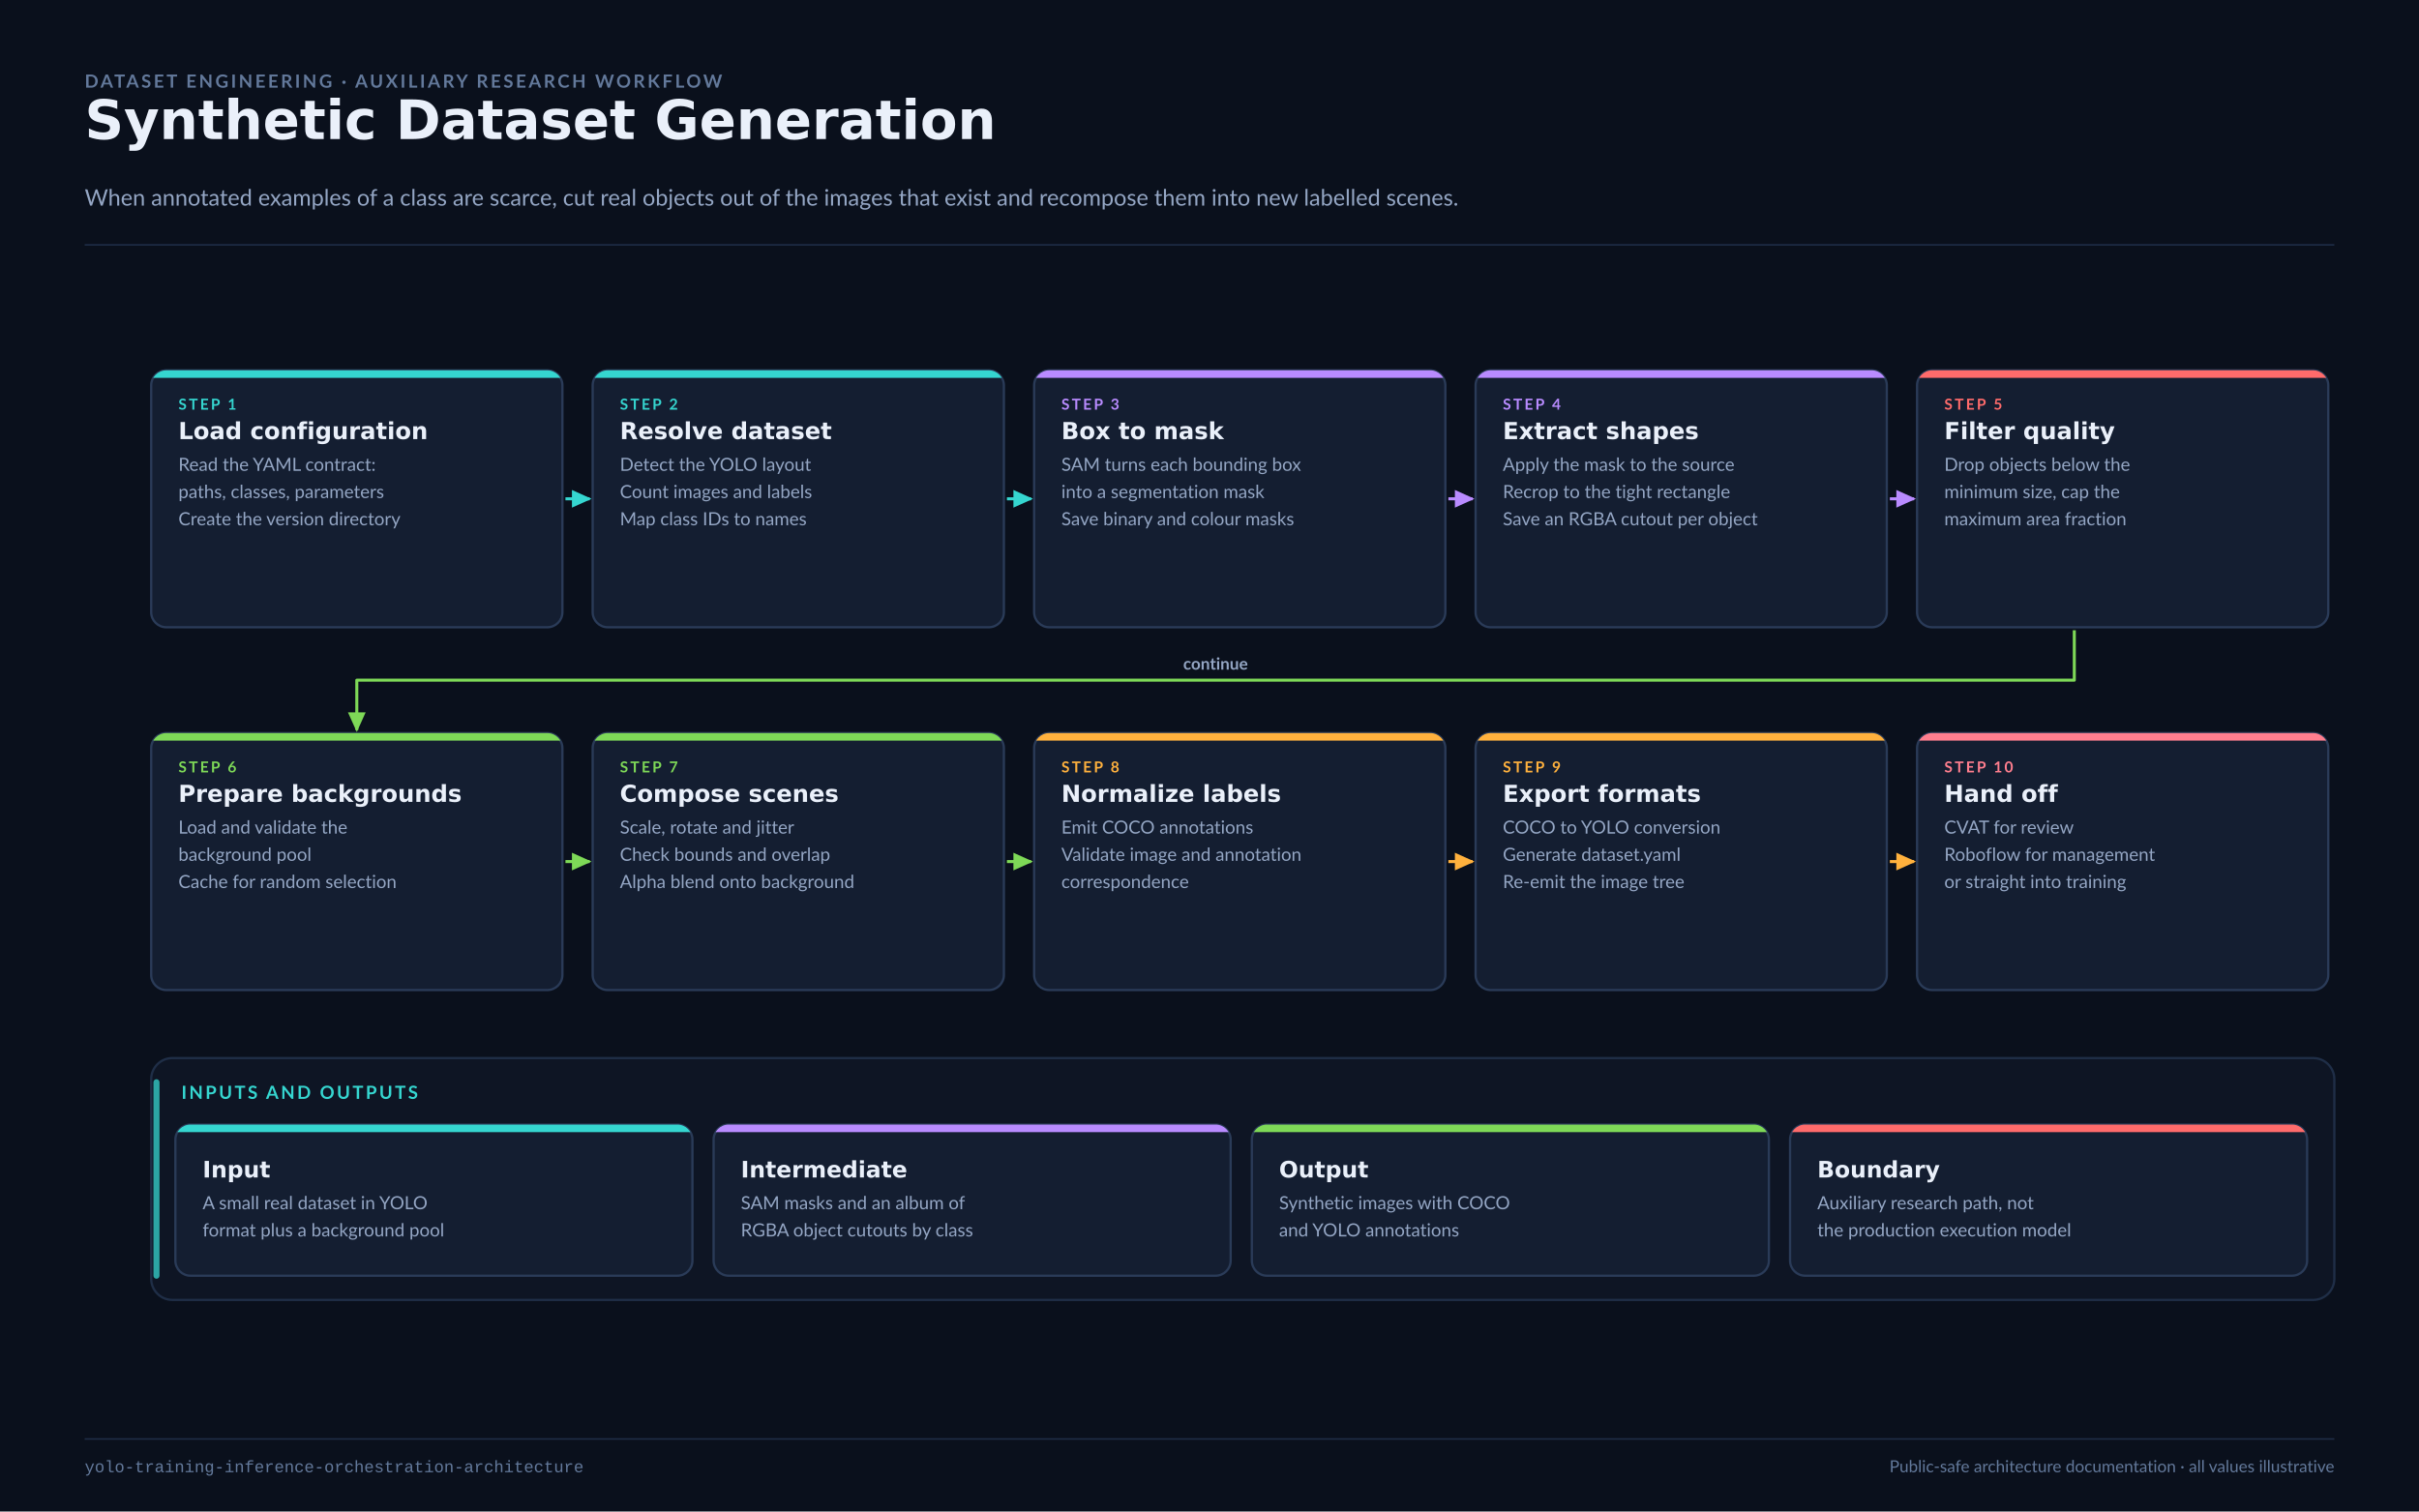
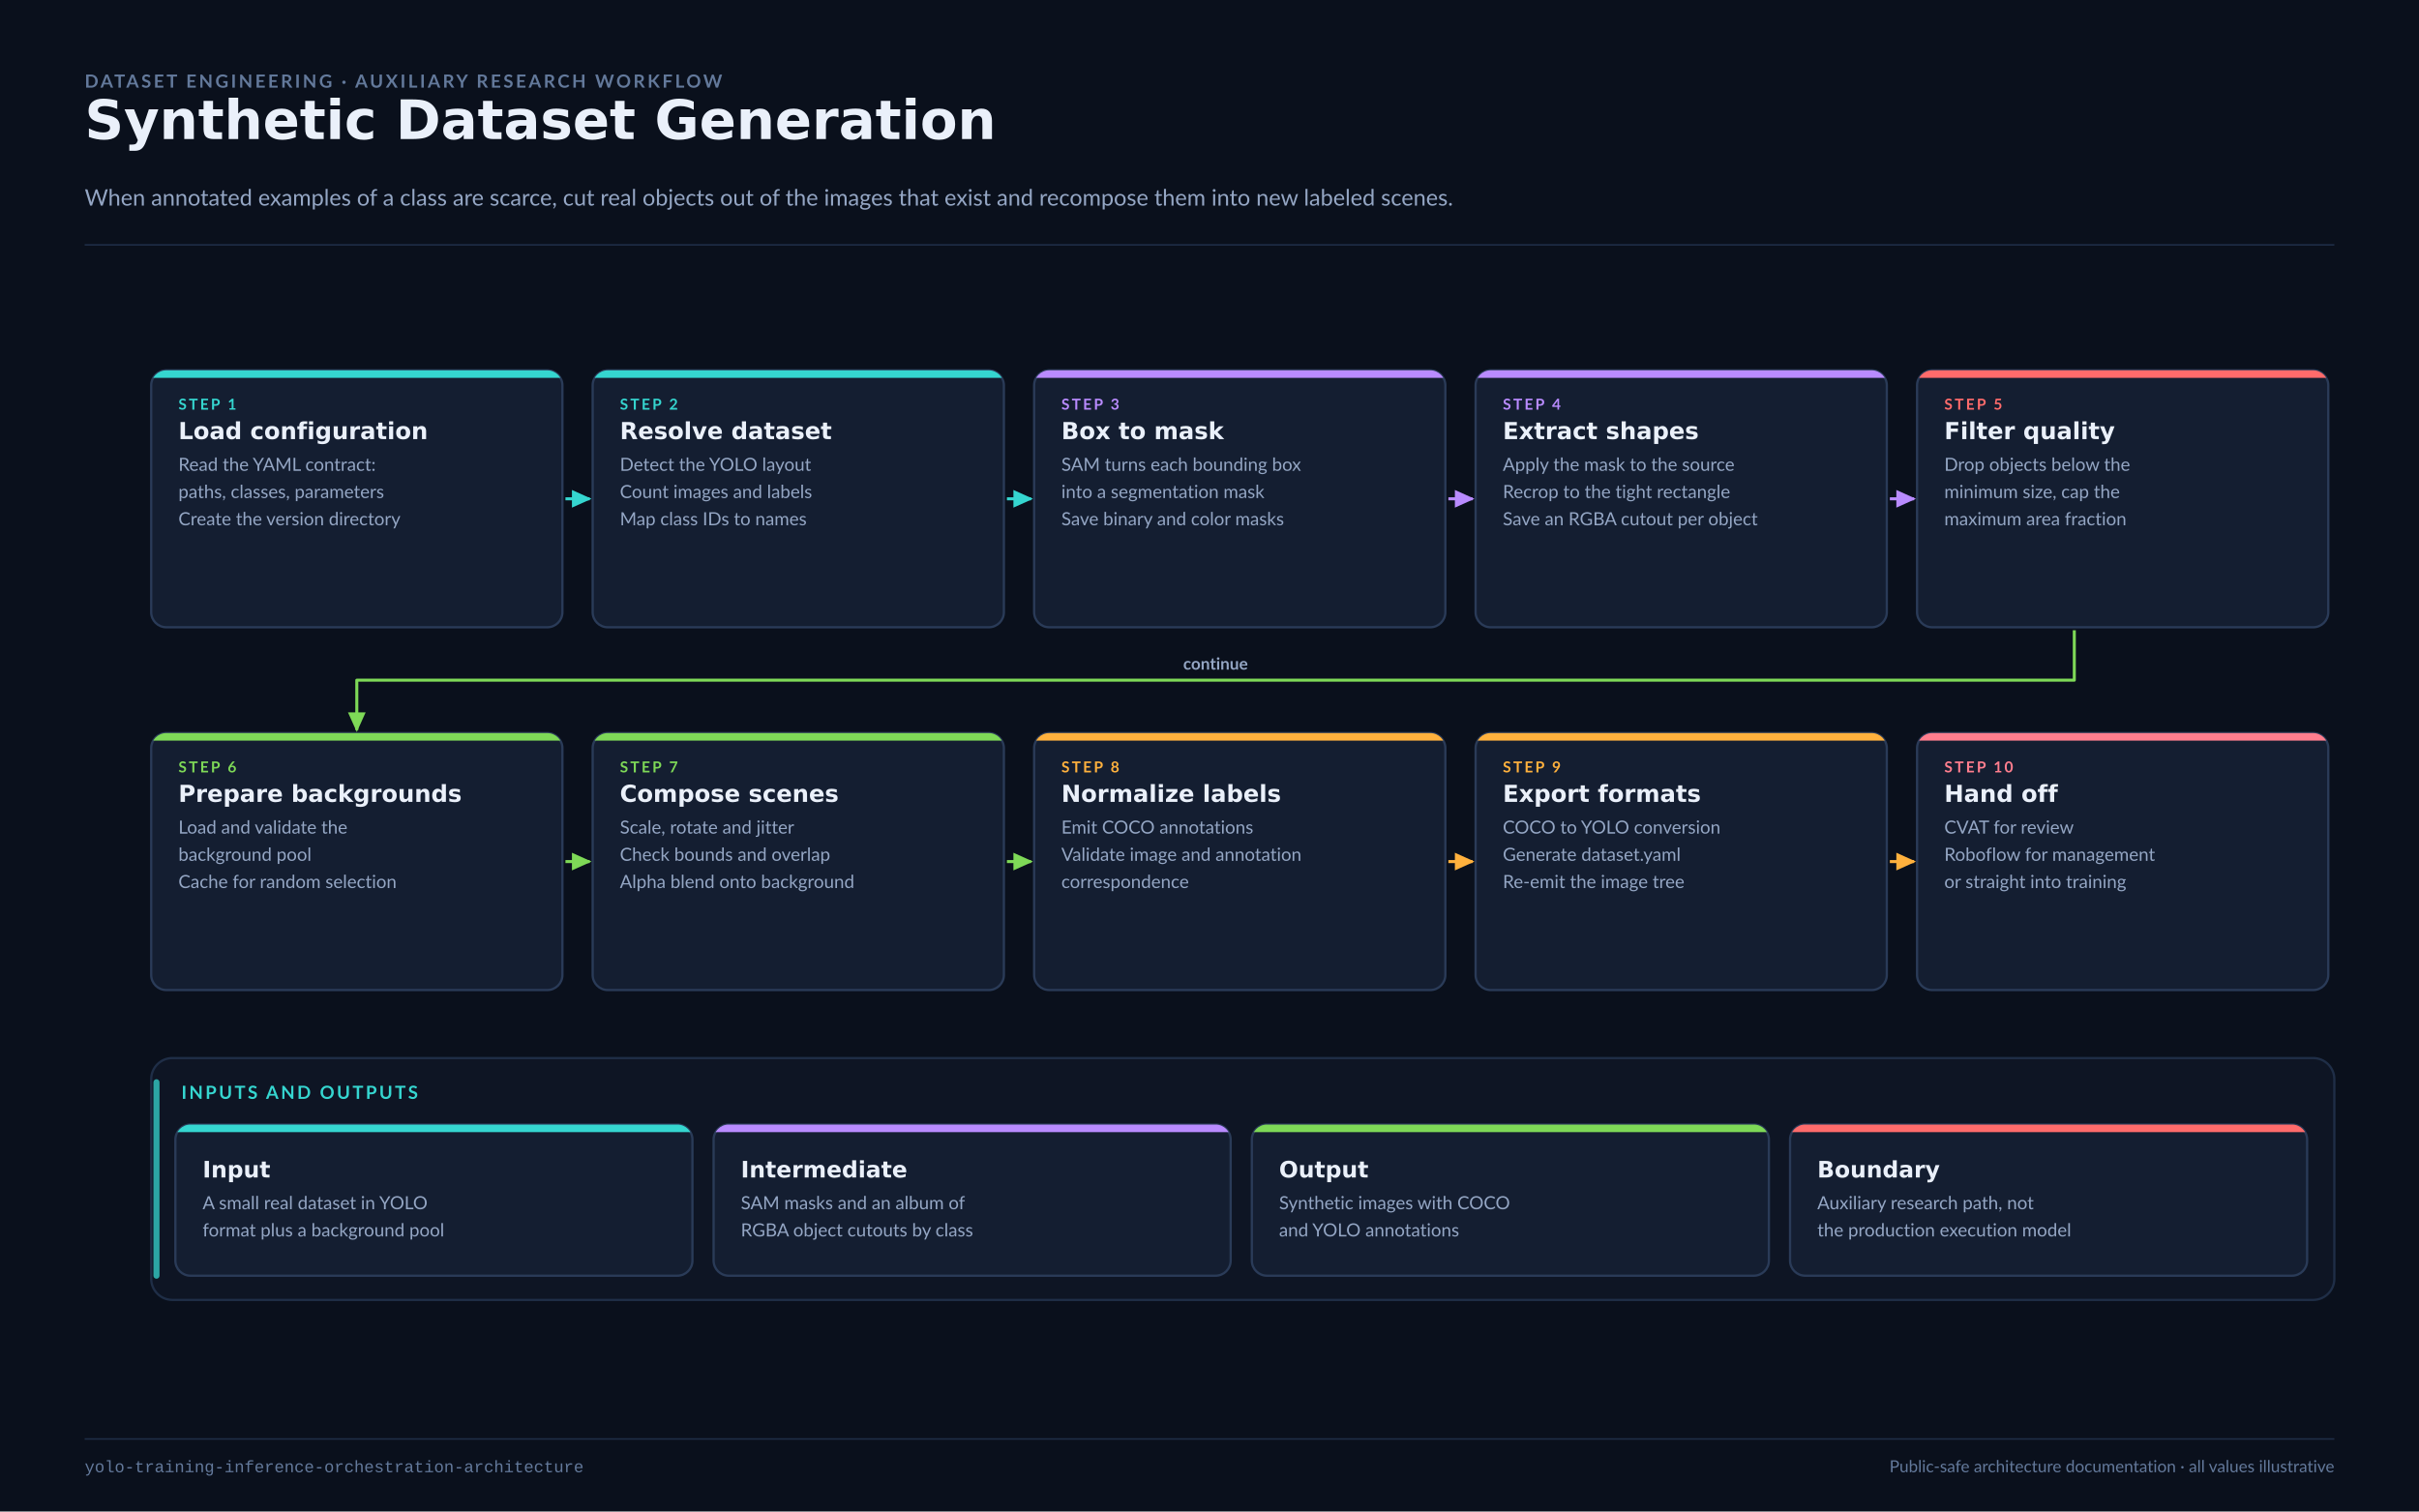
<svg xmlns="http://www.w3.org/2000/svg" width="1600" height="1000" viewBox="0 0 1600 1000">
  <defs>
    <marker id="a-m1F2E47" viewBox="0 0 10 10" refX="9" refY="5" markerWidth="6.5" markerHeight="6.5" orient="auto-start-reverse">
      <path d="M0,0.5 L10,5 L0,9.5 z" fill="#1F2E47" />
    </marker>
    <marker id="a-m35D6D0" viewBox="0 0 10 10" refX="9" refY="5" markerWidth="6.5" markerHeight="6.5" orient="auto-start-reverse">
      <path d="M0,0.5 L10,5 L0,9.5 z" fill="#35D6D0" />
    </marker>
    <marker id="a-m4FA8FF" viewBox="0 0 10 10" refX="9" refY="5" markerWidth="6.5" markerHeight="6.5" orient="auto-start-reverse">
      <path d="M0,0.5 L10,5 L0,9.5 z" fill="#4FA8FF" />
    </marker>
    <marker id="a-m63799B" viewBox="0 0 10 10" refX="9" refY="5" markerWidth="6.5" markerHeight="6.5" orient="auto-start-reverse">
      <path d="M0,0.5 L10,5 L0,9.5 z" fill="#63799B" />
    </marker>
    <marker id="a-m7ED957" viewBox="0 0 10 10" refX="9" refY="5" markerWidth="6.5" markerHeight="6.5" orient="auto-start-reverse">
      <path d="M0,0.5 L10,5 L0,9.5 z" fill="#7ED957" />
    </marker>
    <marker id="a-m94A6C4" viewBox="0 0 10 10" refX="9" refY="5" markerWidth="6.5" markerHeight="6.5" orient="auto-start-reverse">
      <path d="M0,0.5 L10,5 L0,9.5 z" fill="#94A6C4" />
    </marker>
    <marker id="a-mB98BFF" viewBox="0 0 10 10" refX="9" refY="5" markerWidth="6.5" markerHeight="6.5" orient="auto-start-reverse">
      <path d="M0,0.5 L10,5 L0,9.5 z" fill="#B98BFF" />
    </marker>
    <marker id="a-mEAF0FA" viewBox="0 0 10 10" refX="9" refY="5" markerWidth="6.5" markerHeight="6.5" orient="auto-start-reverse">
      <path d="M0,0.5 L10,5 L0,9.5 z" fill="#EAF0FA" />
    </marker>
    <marker id="a-mFF6B6B" viewBox="0 0 10 10" refX="9" refY="5" markerWidth="6.5" markerHeight="6.5" orient="auto-start-reverse">
      <path d="M0,0.5 L10,5 L0,9.5 z" fill="#FF6B6B" />
    </marker>
    <marker id="a-mFF7E8E" viewBox="0 0 10 10" refX="9" refY="5" markerWidth="6.5" markerHeight="6.5" orient="auto-start-reverse">
      <path d="M0,0.5 L10,5 L0,9.5 z" fill="#FF7E8E" />
    </marker>
    <marker id="a-mFFB13D" viewBox="0 0 10 10" refX="9" refY="5" markerWidth="6.5" markerHeight="6.5" orient="auto-start-reverse">
      <path d="M0,0.5 L10,5 L0,9.5 z" fill="#FFB13D" />
    </marker>
    <linearGradient id="glow" x1="0" y1="0" x2="0" y2="1">
      <stop offset="0" stop-color="#16233A" />
      <stop offset="1" stop-color="#0C1322" />
    </linearGradient>
  </defs>
  <rect width="1600" height="1000" fill="#0A101C" />
  <text x="56" y="58" font-family="Lato, 'DejaVu Sans', sans-serif" font-size="12" font-weight="700" fill="#63799B" text-anchor="start" letter-spacing="1.6">DATASET ENGINEERING · AUXILIARY RESEARCH WORKFLOW</text>
  <text x="56" y="92" font-family="Montserrat, 'DejaVu Sans', sans-serif" font-size="36" font-weight="700" fill="#EAF0FA" text-anchor="start">Synthetic Dataset Generation</text>
-   <text x="56" y="136" font-family="Lato, 'DejaVu Sans', sans-serif" font-size="15" font-weight="400" fill="#94A6C4" text-anchor="start">When annotated examples of a class are scarce, cut real objects out of the images that exist and recompose them into new labelled scenes.</text>
+   <text x="56" y="136" font-family="Lato, 'DejaVu Sans', sans-serif" font-size="15" font-weight="400" fill="#94A6C4" text-anchor="start">When annotated examples of a class are scarce, cut real objects out of the images that exist and recompose them into new labeled scenes.</text>
  <line x1="56" y1="162" x2="1544" y2="162" stroke="#1F2E47" stroke-width="1" />
  <rect x="100" y="245" width="272" height="170" rx="10" fill="#141E31" stroke="#2A3B58" stroke-width="1.5" />
  <clipPath id="clip44">
    <rect x="100" y="245" width="272" height="170" rx="10" />
  </clipPath>
  <g clip-path="url(#clip44)">
    <rect x="100" y="245" width="272" height="5" fill="#35D6D0" />
  </g>
  <text x="118" y="271" font-family="Lato, 'DejaVu Sans', sans-serif" font-size="10" font-weight="700" fill="#35D6D0" text-anchor="start" letter-spacing="1.4">STEP 1</text>
  <text x="118" y="290.5" font-family="Montserrat, 'DejaVu Sans', sans-serif" font-size="15.5" font-weight="600" fill="#EAF0FA" text-anchor="start">Load configuration</text>
  <text x="118" y="311.5" font-family="Lato, 'DejaVu Sans', sans-serif" font-size="12" font-weight="400" fill="#94A6C4" text-anchor="start">Read the YAML contract:</text>
  <text x="118" y="329.5" font-family="Lato, 'DejaVu Sans', sans-serif" font-size="12" font-weight="400" fill="#94A6C4" text-anchor="start">paths, classes, parameters</text>
  <text x="118" y="347.5" font-family="Lato, 'DejaVu Sans', sans-serif" font-size="12" font-weight="400" fill="#94A6C4" text-anchor="start">Create the version directory</text>
  <polyline points="374,330 390,330" fill="none" stroke="#35D6D0" stroke-width="2" stroke-linejoin="round" marker-end="url(#a-m35D6D0)" />
  <rect x="392" y="245" width="272" height="170" rx="10" fill="#141E31" stroke="#2A3B58" stroke-width="1.5" />
  <clipPath id="clip45">
    <rect x="392" y="245" width="272" height="170" rx="10" />
  </clipPath>
  <g clip-path="url(#clip45)">
    <rect x="392" y="245" width="272" height="5" fill="#35D6D0" />
  </g>
  <text x="410" y="271" font-family="Lato, 'DejaVu Sans', sans-serif" font-size="10" font-weight="700" fill="#35D6D0" text-anchor="start" letter-spacing="1.4">STEP 2</text>
  <text x="410" y="290.5" font-family="Montserrat, 'DejaVu Sans', sans-serif" font-size="15.5" font-weight="600" fill="#EAF0FA" text-anchor="start">Resolve dataset</text>
  <text x="410" y="311.5" font-family="Lato, 'DejaVu Sans', sans-serif" font-size="12" font-weight="400" fill="#94A6C4" text-anchor="start">Detect the YOLO layout</text>
  <text x="410" y="329.5" font-family="Lato, 'DejaVu Sans', sans-serif" font-size="12" font-weight="400" fill="#94A6C4" text-anchor="start">Count images and labels</text>
  <text x="410" y="347.5" font-family="Lato, 'DejaVu Sans', sans-serif" font-size="12" font-weight="400" fill="#94A6C4" text-anchor="start">Map class IDs to names</text>
  <polyline points="666,330 682,330" fill="none" stroke="#35D6D0" stroke-width="2" stroke-linejoin="round" marker-end="url(#a-m35D6D0)" />
  <rect x="684" y="245" width="272" height="170" rx="10" fill="#141E31" stroke="#2A3B58" stroke-width="1.5" />
  <clipPath id="clip46">
    <rect x="684" y="245" width="272" height="170" rx="10" />
  </clipPath>
  <g clip-path="url(#clip46)">
    <rect x="684" y="245" width="272" height="5" fill="#B98BFF" />
  </g>
  <text x="702" y="271" font-family="Lato, 'DejaVu Sans', sans-serif" font-size="10" font-weight="700" fill="#B98BFF" text-anchor="start" letter-spacing="1.4">STEP 3</text>
  <text x="702" y="290.5" font-family="Montserrat, 'DejaVu Sans', sans-serif" font-size="15.5" font-weight="600" fill="#EAF0FA" text-anchor="start">Box to mask</text>
  <text x="702" y="311.5" font-family="Lato, 'DejaVu Sans', sans-serif" font-size="12" font-weight="400" fill="#94A6C4" text-anchor="start">SAM turns each bounding box</text>
  <text x="702" y="329.5" font-family="Lato, 'DejaVu Sans', sans-serif" font-size="12" font-weight="400" fill="#94A6C4" text-anchor="start">into a segmentation mask</text>
-   <text x="702" y="347.5" font-family="Lato, 'DejaVu Sans', sans-serif" font-size="12" font-weight="400" fill="#94A6C4" text-anchor="start">Save binary and colour masks</text>
+   <text x="702" y="347.5" font-family="Lato, 'DejaVu Sans', sans-serif" font-size="12" font-weight="400" fill="#94A6C4" text-anchor="start">Save binary and color masks</text>
  <polyline points="958,330 974,330" fill="none" stroke="#B98BFF" stroke-width="2" stroke-linejoin="round" marker-end="url(#a-mB98BFF)" />
  <rect x="976" y="245" width="272" height="170" rx="10" fill="#141E31" stroke="#2A3B58" stroke-width="1.5" />
  <clipPath id="clip47">
    <rect x="976" y="245" width="272" height="170" rx="10" />
  </clipPath>
  <g clip-path="url(#clip47)">
    <rect x="976" y="245" width="272" height="5" fill="#B98BFF" />
  </g>
  <text x="994" y="271" font-family="Lato, 'DejaVu Sans', sans-serif" font-size="10" font-weight="700" fill="#B98BFF" text-anchor="start" letter-spacing="1.4">STEP 4</text>
  <text x="994" y="290.5" font-family="Montserrat, 'DejaVu Sans', sans-serif" font-size="15.5" font-weight="600" fill="#EAF0FA" text-anchor="start">Extract shapes</text>
  <text x="994" y="311.5" font-family="Lato, 'DejaVu Sans', sans-serif" font-size="12" font-weight="400" fill="#94A6C4" text-anchor="start">Apply the mask to the source</text>
  <text x="994" y="329.5" font-family="Lato, 'DejaVu Sans', sans-serif" font-size="12" font-weight="400" fill="#94A6C4" text-anchor="start">Recrop to the tight rectangle</text>
  <text x="994" y="347.5" font-family="Lato, 'DejaVu Sans', sans-serif" font-size="12" font-weight="400" fill="#94A6C4" text-anchor="start">Save an RGBA cutout per object</text>
  <polyline points="1250,330 1266,330" fill="none" stroke="#B98BFF" stroke-width="2" stroke-linejoin="round" marker-end="url(#a-mB98BFF)" />
  <rect x="1268" y="245" width="272" height="170" rx="10" fill="#141E31" stroke="#2A3B58" stroke-width="1.5" />
  <clipPath id="clip48">
    <rect x="1268" y="245" width="272" height="170" rx="10" />
  </clipPath>
  <g clip-path="url(#clip48)">
    <rect x="1268" y="245" width="272" height="5" fill="#FF6B6B" />
  </g>
  <text x="1286" y="271" font-family="Lato, 'DejaVu Sans', sans-serif" font-size="10" font-weight="700" fill="#FF6B6B" text-anchor="start" letter-spacing="1.4">STEP 5</text>
  <text x="1286" y="290.5" font-family="Montserrat, 'DejaVu Sans', sans-serif" font-size="15.5" font-weight="600" fill="#EAF0FA" text-anchor="start">Filter quality</text>
  <text x="1286" y="311.5" font-family="Lato, 'DejaVu Sans', sans-serif" font-size="12" font-weight="400" fill="#94A6C4" text-anchor="start">Drop objects below the</text>
  <text x="1286" y="329.5" font-family="Lato, 'DejaVu Sans', sans-serif" font-size="12" font-weight="400" fill="#94A6C4" text-anchor="start">minimum size, cap the</text>
  <text x="1286" y="347.5" font-family="Lato, 'DejaVu Sans', sans-serif" font-size="12" font-weight="400" fill="#94A6C4" text-anchor="start">maximum area fraction</text>
  <rect x="100" y="485" width="272" height="170" rx="10" fill="#141E31" stroke="#2A3B58" stroke-width="1.5" />
  <clipPath id="clip49">
    <rect x="100" y="485" width="272" height="170" rx="10" />
  </clipPath>
  <g clip-path="url(#clip49)">
    <rect x="100" y="485" width="272" height="5" fill="#7ED957" />
  </g>
  <text x="118" y="511" font-family="Lato, 'DejaVu Sans', sans-serif" font-size="10" font-weight="700" fill="#7ED957" text-anchor="start" letter-spacing="1.4">STEP 6</text>
  <text x="118" y="530.5" font-family="Montserrat, 'DejaVu Sans', sans-serif" font-size="15.5" font-weight="600" fill="#EAF0FA" text-anchor="start">Prepare backgrounds</text>
  <text x="118" y="551.5" font-family="Lato, 'DejaVu Sans', sans-serif" font-size="12" font-weight="400" fill="#94A6C4" text-anchor="start">Load and validate the</text>
  <text x="118" y="569.5" font-family="Lato, 'DejaVu Sans', sans-serif" font-size="12" font-weight="400" fill="#94A6C4" text-anchor="start">background pool</text>
  <text x="118" y="587.5" font-family="Lato, 'DejaVu Sans', sans-serif" font-size="12" font-weight="400" fill="#94A6C4" text-anchor="start">Cache for random selection</text>
  <polyline points="374,570 390,570" fill="none" stroke="#7ED957" stroke-width="2" stroke-linejoin="round" marker-end="url(#a-m7ED957)" />
  <rect x="392" y="485" width="272" height="170" rx="10" fill="#141E31" stroke="#2A3B58" stroke-width="1.5" />
  <clipPath id="clip50">
    <rect x="392" y="485" width="272" height="170" rx="10" />
  </clipPath>
  <g clip-path="url(#clip50)">
    <rect x="392" y="485" width="272" height="5" fill="#7ED957" />
  </g>
  <text x="410" y="511" font-family="Lato, 'DejaVu Sans', sans-serif" font-size="10" font-weight="700" fill="#7ED957" text-anchor="start" letter-spacing="1.4">STEP 7</text>
  <text x="410" y="530.5" font-family="Montserrat, 'DejaVu Sans', sans-serif" font-size="15.5" font-weight="600" fill="#EAF0FA" text-anchor="start">Compose scenes</text>
  <text x="410" y="551.5" font-family="Lato, 'DejaVu Sans', sans-serif" font-size="12" font-weight="400" fill="#94A6C4" text-anchor="start">Scale, rotate and jitter</text>
  <text x="410" y="569.5" font-family="Lato, 'DejaVu Sans', sans-serif" font-size="12" font-weight="400" fill="#94A6C4" text-anchor="start">Check bounds and overlap</text>
  <text x="410" y="587.5" font-family="Lato, 'DejaVu Sans', sans-serif" font-size="12" font-weight="400" fill="#94A6C4" text-anchor="start">Alpha blend onto background</text>
  <polyline points="666,570 682,570" fill="none" stroke="#7ED957" stroke-width="2" stroke-linejoin="round" marker-end="url(#a-m7ED957)" />
  <rect x="684" y="485" width="272" height="170" rx="10" fill="#141E31" stroke="#2A3B58" stroke-width="1.5" />
  <clipPath id="clip51">
    <rect x="684" y="485" width="272" height="170" rx="10" />
  </clipPath>
  <g clip-path="url(#clip51)">
    <rect x="684" y="485" width="272" height="5" fill="#FFB13D" />
  </g>
  <text x="702" y="511" font-family="Lato, 'DejaVu Sans', sans-serif" font-size="10" font-weight="700" fill="#FFB13D" text-anchor="start" letter-spacing="1.4">STEP 8</text>
  <text x="702" y="530.5" font-family="Montserrat, 'DejaVu Sans', sans-serif" font-size="15.5" font-weight="600" fill="#EAF0FA" text-anchor="start">Normalize labels</text>
  <text x="702" y="551.5" font-family="Lato, 'DejaVu Sans', sans-serif" font-size="12" font-weight="400" fill="#94A6C4" text-anchor="start">Emit COCO annotations</text>
  <text x="702" y="569.5" font-family="Lato, 'DejaVu Sans', sans-serif" font-size="12" font-weight="400" fill="#94A6C4" text-anchor="start">Validate image and annotation</text>
  <text x="702" y="587.5" font-family="Lato, 'DejaVu Sans', sans-serif" font-size="12" font-weight="400" fill="#94A6C4" text-anchor="start">correspondence</text>
  <polyline points="958,570 974,570" fill="none" stroke="#FFB13D" stroke-width="2" stroke-linejoin="round" marker-end="url(#a-mFFB13D)" />
  <rect x="976" y="485" width="272" height="170" rx="10" fill="#141E31" stroke="#2A3B58" stroke-width="1.5" />
  <clipPath id="clip52">
    <rect x="976" y="485" width="272" height="170" rx="10" />
  </clipPath>
  <g clip-path="url(#clip52)">
    <rect x="976" y="485" width="272" height="5" fill="#FFB13D" />
  </g>
  <text x="994" y="511" font-family="Lato, 'DejaVu Sans', sans-serif" font-size="10" font-weight="700" fill="#FFB13D" text-anchor="start" letter-spacing="1.4">STEP 9</text>
  <text x="994" y="530.5" font-family="Montserrat, 'DejaVu Sans', sans-serif" font-size="15.5" font-weight="600" fill="#EAF0FA" text-anchor="start">Export formats</text>
  <text x="994" y="551.5" font-family="Lato, 'DejaVu Sans', sans-serif" font-size="12" font-weight="400" fill="#94A6C4" text-anchor="start">COCO to YOLO conversion</text>
  <text x="994" y="569.5" font-family="Lato, 'DejaVu Sans', sans-serif" font-size="12" font-weight="400" fill="#94A6C4" text-anchor="start">Generate dataset.yaml</text>
  <text x="994" y="587.5" font-family="Lato, 'DejaVu Sans', sans-serif" font-size="12" font-weight="400" fill="#94A6C4" text-anchor="start">Re-emit the image tree</text>
  <polyline points="1250,570 1266,570" fill="none" stroke="#FFB13D" stroke-width="2" stroke-linejoin="round" marker-end="url(#a-mFFB13D)" />
  <rect x="1268" y="485" width="272" height="170" rx="10" fill="#141E31" stroke="#2A3B58" stroke-width="1.5" />
  <clipPath id="clip53">
    <rect x="1268" y="485" width="272" height="170" rx="10" />
  </clipPath>
  <g clip-path="url(#clip53)">
    <rect x="1268" y="485" width="272" height="5" fill="#FF7E8E" />
  </g>
  <text x="1286" y="511" font-family="Lato, 'DejaVu Sans', sans-serif" font-size="10" font-weight="700" fill="#FF7E8E" text-anchor="start" letter-spacing="1.4">STEP 10</text>
  <text x="1286" y="530.5" font-family="Montserrat, 'DejaVu Sans', sans-serif" font-size="15.5" font-weight="600" fill="#EAF0FA" text-anchor="start">Hand off</text>
  <text x="1286" y="551.5" font-family="Lato, 'DejaVu Sans', sans-serif" font-size="12" font-weight="400" fill="#94A6C4" text-anchor="start">CVAT for review</text>
  <text x="1286" y="569.5" font-family="Lato, 'DejaVu Sans', sans-serif" font-size="12" font-weight="400" fill="#94A6C4" text-anchor="start">Roboflow for management</text>
  <text x="1286" y="587.5" font-family="Lato, 'DejaVu Sans', sans-serif" font-size="12" font-weight="400" fill="#94A6C4" text-anchor="start">or straight into training</text>
  <polyline points="1372,417 1372,450 236,450 236,483" fill="none" stroke="#7ED957" stroke-width="2" stroke-linejoin="round" marker-end="url(#a-m7ED957)" />
  <rect x="773.4" y="431.0" width="61.2" height="17" rx="4" fill="#0A101C" stroke="none" />
  <text x="804.0" y="443.0" font-family="Lato, 'DejaVu Sans', sans-serif" font-size="11" font-weight="700" fill="#94A6C4" text-anchor="middle">continue</text>
  <rect x="100" y="700" width="1444" height="160" rx="14" fill="#0E1524" stroke="#1F2E47" stroke-width="1.5" />
  <rect x="101.5" y="714" width="4" height="132" rx="2" fill="#35D6D0" stroke="none" opacity="0.75" />
  <text x="120" y="727" font-family="Lato, 'DejaVu Sans', sans-serif" font-size="12" font-weight="700" fill="#35D6D0" text-anchor="start" letter-spacing="1.5">INPUTS AND OUTPUTS</text>
  <rect x="116" y="744" width="342" height="100" rx="10" fill="#141E31" stroke="#2A3B58" stroke-width="1.5" />
  <clipPath id="clip54">
    <rect x="116" y="744" width="342" height="100" rx="10" />
  </clipPath>
  <g clip-path="url(#clip54)">
    <rect x="116" y="744" width="342" height="5" fill="#35D6D0" />
  </g>
  <text x="134" y="779" font-family="Montserrat, 'DejaVu Sans', sans-serif" font-size="15" font-weight="600" fill="#EAF0FA" text-anchor="start">Input</text>
  <text x="134" y="800" font-family="Lato, 'DejaVu Sans', sans-serif" font-size="12" font-weight="400" fill="#94A6C4" text-anchor="start">A small real dataset in YOLO</text>
  <text x="134" y="818" font-family="Lato, 'DejaVu Sans', sans-serif" font-size="12" font-weight="400" fill="#94A6C4" text-anchor="start">format plus a background pool</text>
  <rect x="472" y="744" width="342" height="100" rx="10" fill="#141E31" stroke="#2A3B58" stroke-width="1.5" />
  <clipPath id="clip55">
    <rect x="472" y="744" width="342" height="100" rx="10" />
  </clipPath>
  <g clip-path="url(#clip55)">
    <rect x="472" y="744" width="342" height="5" fill="#B98BFF" />
  </g>
  <text x="490" y="779" font-family="Montserrat, 'DejaVu Sans', sans-serif" font-size="15" font-weight="600" fill="#EAF0FA" text-anchor="start">Intermediate</text>
  <text x="490" y="800" font-family="Lato, 'DejaVu Sans', sans-serif" font-size="12" font-weight="400" fill="#94A6C4" text-anchor="start">SAM masks and an album of</text>
  <text x="490" y="818" font-family="Lato, 'DejaVu Sans', sans-serif" font-size="12" font-weight="400" fill="#94A6C4" text-anchor="start">RGBA object cutouts by class</text>
  <rect x="828" y="744" width="342" height="100" rx="10" fill="#141E31" stroke="#2A3B58" stroke-width="1.5" />
  <clipPath id="clip56">
    <rect x="828" y="744" width="342" height="100" rx="10" />
  </clipPath>
  <g clip-path="url(#clip56)">
    <rect x="828" y="744" width="342" height="5" fill="#7ED957" />
  </g>
  <text x="846" y="779" font-family="Montserrat, 'DejaVu Sans', sans-serif" font-size="15" font-weight="600" fill="#EAF0FA" text-anchor="start">Output</text>
  <text x="846" y="800" font-family="Lato, 'DejaVu Sans', sans-serif" font-size="12" font-weight="400" fill="#94A6C4" text-anchor="start">Synthetic images with COCO</text>
  <text x="846" y="818" font-family="Lato, 'DejaVu Sans', sans-serif" font-size="12" font-weight="400" fill="#94A6C4" text-anchor="start">and YOLO annotations</text>
  <rect x="1184" y="744" width="342" height="100" rx="10" fill="#141E31" stroke="#2A3B58" stroke-width="1.5" />
  <clipPath id="clip57">
    <rect x="1184" y="744" width="342" height="100" rx="10" />
  </clipPath>
  <g clip-path="url(#clip57)">
    <rect x="1184" y="744" width="342" height="5" fill="#FF6B6B" />
  </g>
  <text x="1202" y="779" font-family="Montserrat, 'DejaVu Sans', sans-serif" font-size="15" font-weight="600" fill="#EAF0FA" text-anchor="start">Boundary</text>
  <text x="1202" y="800" font-family="Lato, 'DejaVu Sans', sans-serif" font-size="12" font-weight="400" fill="#94A6C4" text-anchor="start">Auxiliary research path, not</text>
  <text x="1202" y="818" font-family="Lato, 'DejaVu Sans', sans-serif" font-size="12" font-weight="400" fill="#94A6C4" text-anchor="start">the production execution model</text>
  <line x1="56" y1="952" x2="1544" y2="952" stroke="#1F2E47" stroke-width="1" />
  <text x="56" y="974" font-family="'Liberation Mono', 'DejaVu Sans Mono', monospace" font-size="11" font-weight="400" fill="#63799B" text-anchor="start">yolo-training-inference-orchestration-architecture</text>
  <text x="1544" y="974" font-family="Lato, 'DejaVu Sans', sans-serif" font-size="11" font-weight="400" fill="#63799B" text-anchor="end">Public-safe architecture documentation · all values illustrative</text>
</svg>
